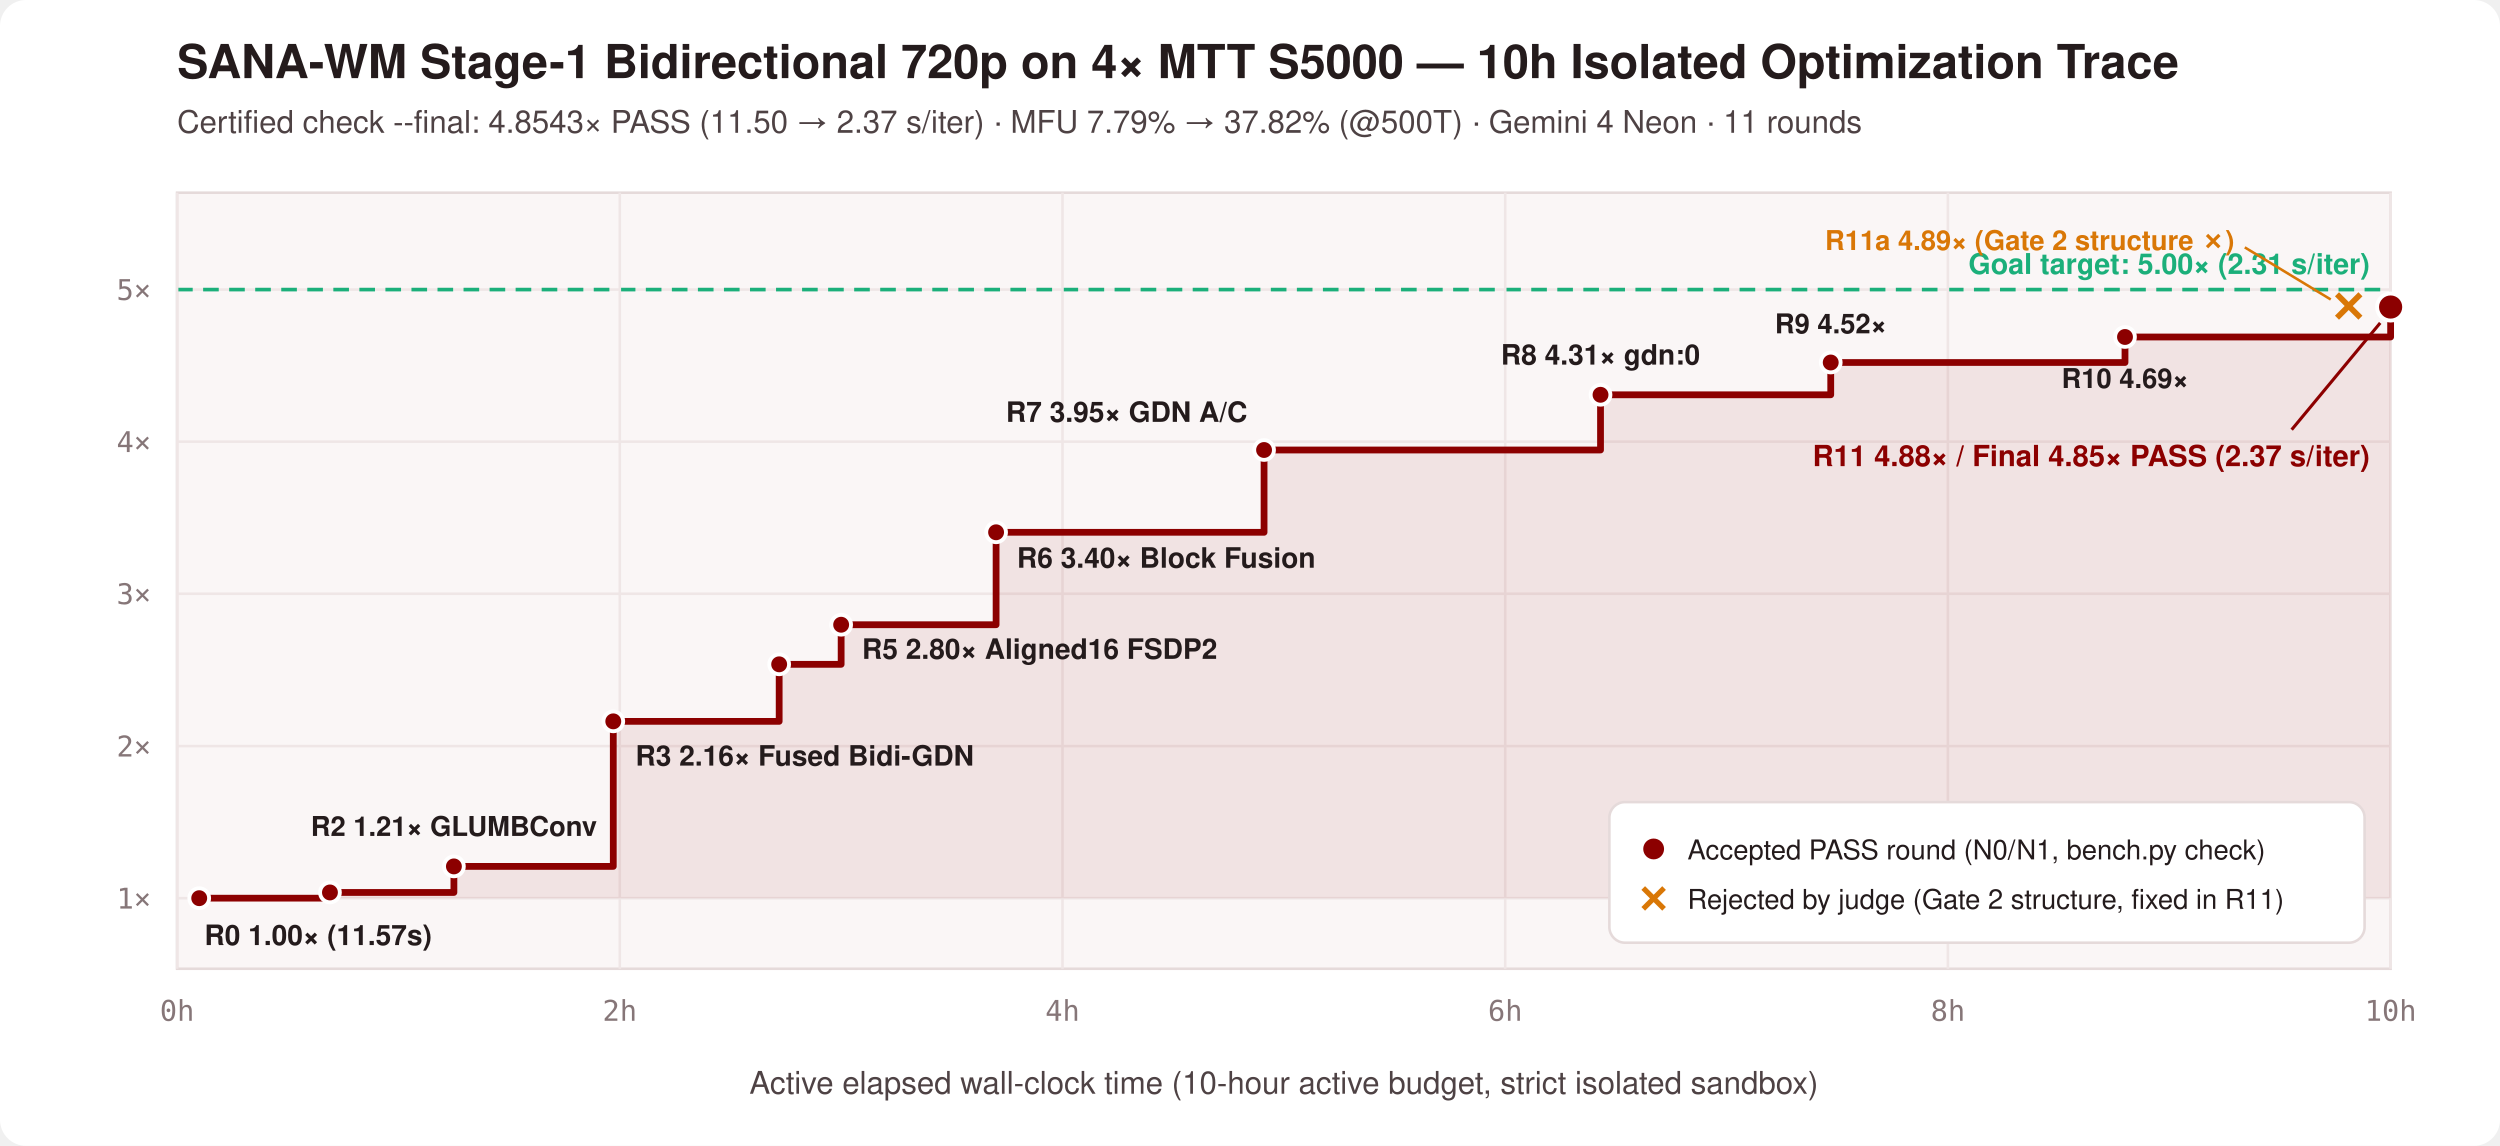
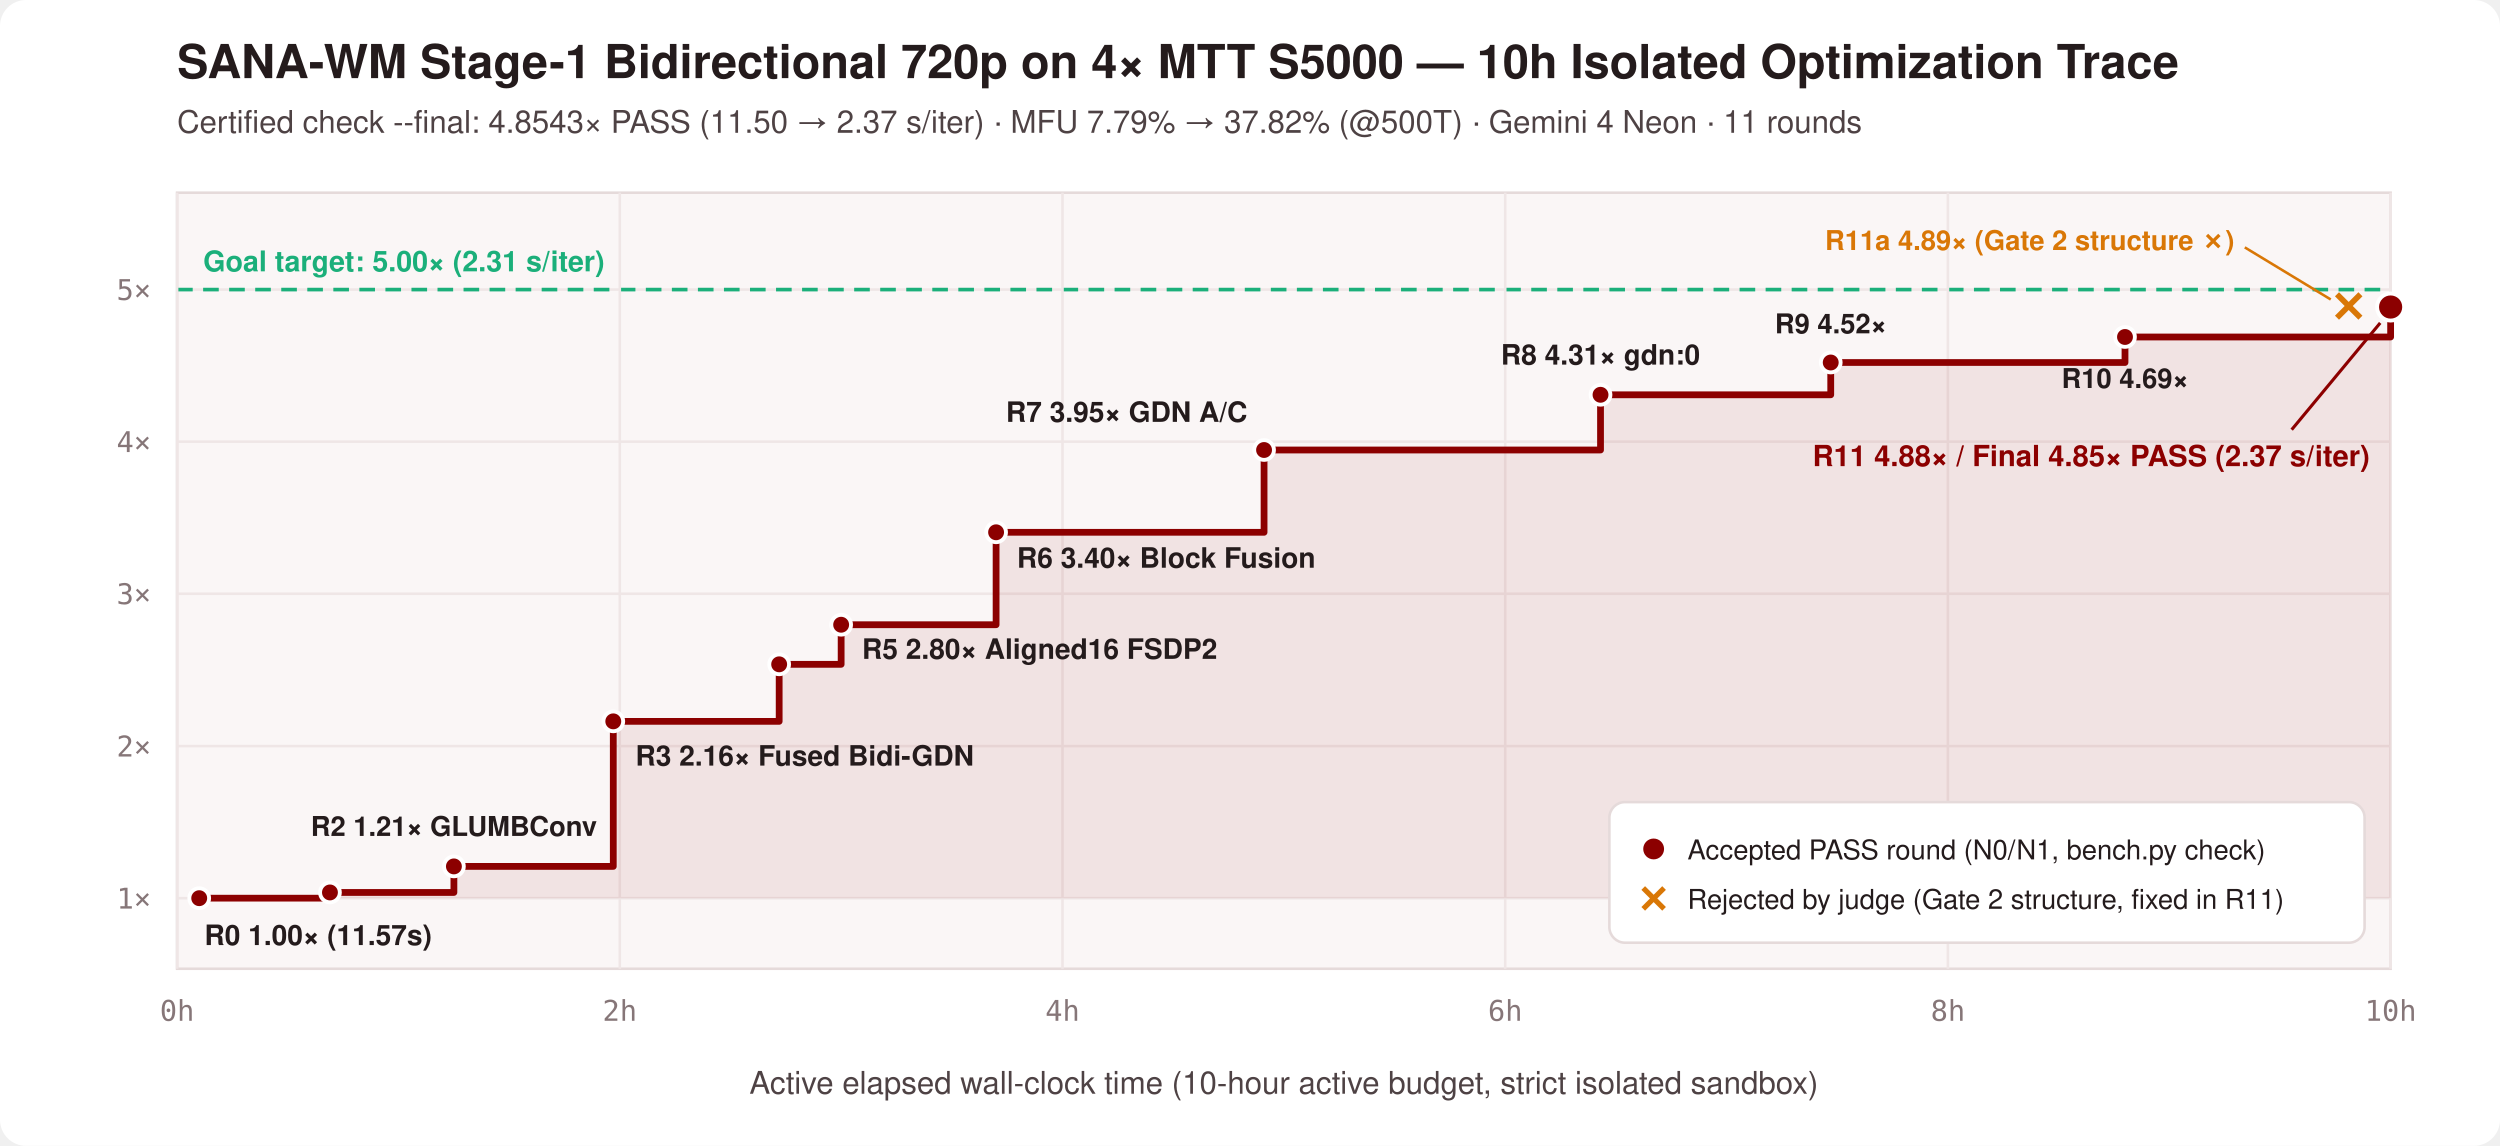
<svg xmlns="http://www.w3.org/2000/svg" viewBox="0 0 960 440" width="960" height="440">
  <rect width="960" height="440" fill="#FFFFFF" rx="10" />
  <rect x="68" y="74" width="850" height="298" fill="#FAF6F6" stroke="#E5DADA" stroke-width="1" />
  <text x="68" y="30" font-family="-apple-system,BlinkMacSystemFont,'Segoe UI','Helvetica Neue',Helvetica,Arial,sans-serif" font-size="18" font-weight="700" fill="#241B1C">SANA-WM Stage-1 Bidirectional 720p on 4× MTT S5000 — 10h Isolated Optimization Trace</text>
  <text x="68" y="51" font-family="-apple-system,BlinkMacSystemFont,'Segoe UI','Helvetica Neue',Helvetica,Arial,sans-serif" font-size="12" fill="#4E4244">Certified check --final: 4.8543× PASS (11.50 → 2.37 s/iter) · MFU 7.79% → 37.82% (@500T) · Gemini 4 Neon · 11 rounds</text>
  <line x1="68" y1="344.9" x2="918" y2="344.9" stroke="#EFE6E6" stroke-width="1" />
  <text x="58" y="348.9" text-anchor="end" font-family="'JetBrains Mono',ui-monospace,SFMono-Regular,Menlo,monospace" font-size="11" fill="#867678">1×</text>
  <line x1="68" y1="286.5" x2="918" y2="286.5" stroke="#EFE6E6" stroke-width="1" />
  <text x="58" y="290.5" text-anchor="end" font-family="'JetBrains Mono',ui-monospace,SFMono-Regular,Menlo,monospace" font-size="11" fill="#867678">2×</text>
  <line x1="68" y1="228.0" x2="918" y2="228.0" stroke="#EFE6E6" stroke-width="1" />
  <text x="58" y="232.0" text-anchor="end" font-family="'JetBrains Mono',ui-monospace,SFMono-Regular,Menlo,monospace" font-size="11" fill="#867678">3×</text>
  <line x1="68" y1="169.6" x2="918" y2="169.6" stroke="#EFE6E6" stroke-width="1" />
  <text x="58" y="173.6" text-anchor="end" font-family="'JetBrains Mono',ui-monospace,SFMono-Regular,Menlo,monospace" font-size="11" fill="#867678">4×</text>
  <line x1="68" y1="111.2" x2="918" y2="111.2" stroke="#EFE6E6" stroke-width="1" />
  <text x="58" y="115.2" text-anchor="end" font-family="'JetBrains Mono',ui-monospace,SFMono-Regular,Menlo,monospace" font-size="11" fill="#867678">5×</text>
  <line x1="68" y1="111.2" x2="918" y2="111.2" stroke="#1BAF7A" stroke-width="1.4" stroke-dasharray="6,4" />
-   <text x="910" y="105.2" text-anchor="end" font-family="-apple-system,BlinkMacSystemFont,'Segoe UI','Helvetica Neue',Helvetica,Arial,sans-serif" font-size="11" font-weight="600" fill="#1BAF7A">Goal target: 5.00× (2.31 s/iter)</text>
+   <text x="78" y="104.2" text-anchor="start" font-family="-apple-system,BlinkMacSystemFont,'Segoe UI','Helvetica Neue',Helvetica,Arial,sans-serif" font-size="11" font-weight="600" fill="#1BAF7A">Goal target: 5.00× (2.31 s/iter)</text>
  <line x1="68.0" y1="74" x2="68.0" y2="372" stroke="#EFE6E6" stroke-width="1" />
  <text x="68.0" y="392" text-anchor="middle" font-family="'JetBrains Mono',ui-monospace,SFMono-Regular,Menlo,monospace" font-size="11" fill="#867678">0h</text>
  <line x1="238.0" y1="74" x2="238.0" y2="372" stroke="#EFE6E6" stroke-width="1" />
  <text x="238.0" y="392" text-anchor="middle" font-family="'JetBrains Mono',ui-monospace,SFMono-Regular,Menlo,monospace" font-size="11" fill="#867678">2h</text>
  <line x1="408.0" y1="74" x2="408.0" y2="372" stroke="#EFE6E6" stroke-width="1" />
  <text x="408.0" y="392" text-anchor="middle" font-family="'JetBrains Mono',ui-monospace,SFMono-Regular,Menlo,monospace" font-size="11" fill="#867678">4h</text>
  <line x1="578.0" y1="74" x2="578.0" y2="372" stroke="#EFE6E6" stroke-width="1" />
  <text x="578.0" y="392" text-anchor="middle" font-family="'JetBrains Mono',ui-monospace,SFMono-Regular,Menlo,monospace" font-size="11" fill="#867678">6h</text>
  <line x1="748.0" y1="74" x2="748.0" y2="372" stroke="#EFE6E6" stroke-width="1" />
  <text x="748.0" y="392" text-anchor="middle" font-family="'JetBrains Mono',ui-monospace,SFMono-Regular,Menlo,monospace" font-size="11" fill="#867678">8h</text>
  <line x1="918.0" y1="74" x2="918.0" y2="372" stroke="#EFE6E6" stroke-width="1" />
  <text x="918.0" y="392" text-anchor="middle" font-family="'JetBrains Mono',ui-monospace,SFMono-Regular,Menlo,monospace" font-size="11" fill="#867678">10h</text>
  <text x="493" y="420" text-anchor="middle" font-family="-apple-system,BlinkMacSystemFont,'Segoe UI','Helvetica Neue',Helvetica,Arial,sans-serif" font-size="12" fill="#4E4244">Active elapsed wall-clock time (10-hour active budget, strict isolated sandbox)</text>
  <polygon points="76.5,344.9 126.7,344.9 126.7,342.7 174.3,342.7 174.3,332.7 235.5,332.7 235.5,277.0 299.2,277.0 299.2,255.1 323.0,255.1 323.0,239.9 382.5,239.9 382.5,204.4 485.4,204.4 485.4,172.8 614.6,172.8 614.6,151.6 703.0,151.6 703.0,139.2 816.0,139.2 816.0,129.4 918.0,129.4 918.0,117.9 918.0,344.9" fill="#8C0000" fill-opacity="0.08" />
  <polyline points="76.5,344.9 126.7,344.9 126.7,342.7 174.3,342.7 174.3,332.7 235.5,332.7 235.5,277.0 299.2,277.0 299.2,255.1 323.0,255.1 323.0,239.9 382.5,239.9 382.5,204.4 485.4,204.4 485.4,172.8 614.6,172.8 614.6,151.6 703.0,151.6 703.0,139.2 816.0,139.2 816.0,129.4 918.0,129.4 918.0,117.9" fill="none" stroke="#8C0000" stroke-width="2.6" stroke-linejoin="round" />
  <circle cx="76.5" cy="344.9" r="3.8" fill="#8C0000" stroke="#FFFFFF" stroke-width="1.5" />
  <circle cx="126.7" cy="342.7" r="3.8" fill="#8C0000" stroke="#FFFFFF" stroke-width="1.5" />
  <circle cx="174.3" cy="332.7" r="3.8" fill="#8C0000" stroke="#FFFFFF" stroke-width="1.5" />
  <circle cx="235.5" cy="277.0" r="3.8" fill="#8C0000" stroke="#FFFFFF" stroke-width="1.5" />
  <circle cx="299.2" cy="255.1" r="3.8" fill="#8C0000" stroke="#FFFFFF" stroke-width="1.5" />
  <circle cx="323.0" cy="239.9" r="3.8" fill="#8C0000" stroke="#FFFFFF" stroke-width="1.5" />
  <circle cx="382.5" cy="204.4" r="3.8" fill="#8C0000" stroke="#FFFFFF" stroke-width="1.5" />
  <circle cx="485.4" cy="172.8" r="3.8" fill="#8C0000" stroke="#FFFFFF" stroke-width="1.5" />
  <circle cx="614.6" cy="151.6" r="3.8" fill="#8C0000" stroke="#FFFFFF" stroke-width="1.5" />
  <circle cx="703.0" cy="139.2" r="3.8" fill="#8C0000" stroke="#FFFFFF" stroke-width="1.5" />
  <circle cx="816.0" cy="129.4" r="3.8" fill="#8C0000" stroke="#FFFFFF" stroke-width="1.5" />
  <circle cx="918.0" cy="117.9" r="5.2" fill="#8C0000" stroke="#FFFFFF" stroke-width="1.5" />
  <path d="M897.4,113.0 L906.4,122.0 M906.4,113.0 L897.4,122.0" stroke="#D97706" stroke-width="2.2" />
  <line x1="895.0" y1="115.0" x2="862.0" y2="95.0" stroke="#D97706" stroke-width="1" />
  <text x="858.0" y="96.0" text-anchor="end" font-family="-apple-system,BlinkMacSystemFont,'Segoe UI','Helvetica Neue',Helvetica,Arial,sans-serif" font-size="10.5" font-weight="600" fill="#D97706">R11a 4.89× (Gate 2 structure ✗)</text>
  <text x="78.5" y="362.9" text-anchor="start" font-family="-apple-system,BlinkMacSystemFont,'Segoe UI','Helvetica Neue',Helvetica,Arial,sans-serif" font-size="10.8" font-weight="600" fill="#241B1C">R0 1.00× (11.57s)</text>
  <text x="174.3" y="321.0" text-anchor="middle" font-family="-apple-system,BlinkMacSystemFont,'Segoe UI','Helvetica Neue',Helvetica,Arial,sans-serif" font-size="10.5" font-weight="600" fill="#241B1C">R2 1.21× GLUMBConv</text>
  <text x="244.0" y="294.0" text-anchor="start" font-family="-apple-system,BlinkMacSystemFont,'Segoe UI','Helvetica Neue',Helvetica,Arial,sans-serif" font-size="10.8" font-weight="600" fill="#241B1C">R3 2.16× Fused Bidi-GDN</text>
  <text x="331.0" y="253.0" text-anchor="start" font-family="-apple-system,BlinkMacSystemFont,'Segoe UI','Helvetica Neue',Helvetica,Arial,sans-serif" font-size="10.8" font-weight="600" fill="#241B1C">R5 2.80× Aligned16 FSDP2</text>
  <text x="390.5" y="218.0" text-anchor="start" font-family="-apple-system,BlinkMacSystemFont,'Segoe UI','Helvetica Neue',Helvetica,Arial,sans-serif" font-size="10.8" font-weight="600" fill="#241B1C">R6 3.40× Block Fusion</text>
  <text x="479.0" y="162.0" text-anchor="end" font-family="-apple-system,BlinkMacSystemFont,'Segoe UI','Helvetica Neue',Helvetica,Arial,sans-serif" font-size="10.8" font-weight="600" fill="#241B1C">R7 3.95× GDN A/C</text>
  <text x="614.6" y="140.0" text-anchor="middle" font-family="-apple-system,BlinkMacSystemFont,'Segoe UI','Helvetica Neue',Helvetica,Arial,sans-serif" font-size="10.8" font-weight="600" fill="#241B1C">R8 4.31× gdn:0</text>
  <text x="703.0" y="128.0" text-anchor="middle" font-family="-apple-system,BlinkMacSystemFont,'Segoe UI','Helvetica Neue',Helvetica,Arial,sans-serif" font-size="10.5" font-weight="600" fill="#241B1C">R9 4.52×</text>
  <text x="816.0" y="149.0" text-anchor="middle" font-family="-apple-system,BlinkMacSystemFont,'Segoe UI','Helvetica Neue',Helvetica,Arial,sans-serif" font-size="10.5" font-weight="600" fill="#241B1C">R10 4.69×</text>
  <line x1="914.0" y1="124.0" x2="880.0" y2="165.0" stroke="#8C0000" stroke-width="1.2" />
  <text x="910.0" y="179.0" text-anchor="end" font-family="-apple-system,BlinkMacSystemFont,'Segoe UI','Helvetica Neue',Helvetica,Arial,sans-serif" font-size="11.2" font-weight="700" fill="#8C0000">R11 4.88× / Final 4.85× PASS (2.37 s/iter)</text>
  <rect x="618" y="308" width="290" height="54" rx="6" fill="#FFFFFF" stroke="#E5DADA" stroke-width="1" />
  <circle cx="635" cy="326" r="4" fill="#8C0000" />
  <text x="648" y="330" font-family="-apple-system,BlinkMacSystemFont,'Segoe UI','Helvetica Neue',Helvetica,Arial,sans-serif" font-size="10.5" fill="#241B1C">Accepted PASS round (N0/N1, bench.py check)</text>
  <path d="M631,341 L639,349 M639,341 L631,349" stroke="#D97706" stroke-width="2" />
  <text x="648" y="349" font-family="-apple-system,BlinkMacSystemFont,'Segoe UI','Helvetica Neue',Helvetica,Arial,sans-serif" font-size="10.5" fill="#241B1C">Rejected by judge (Gate 2 structure, fixed in R11)</text>
</svg>
